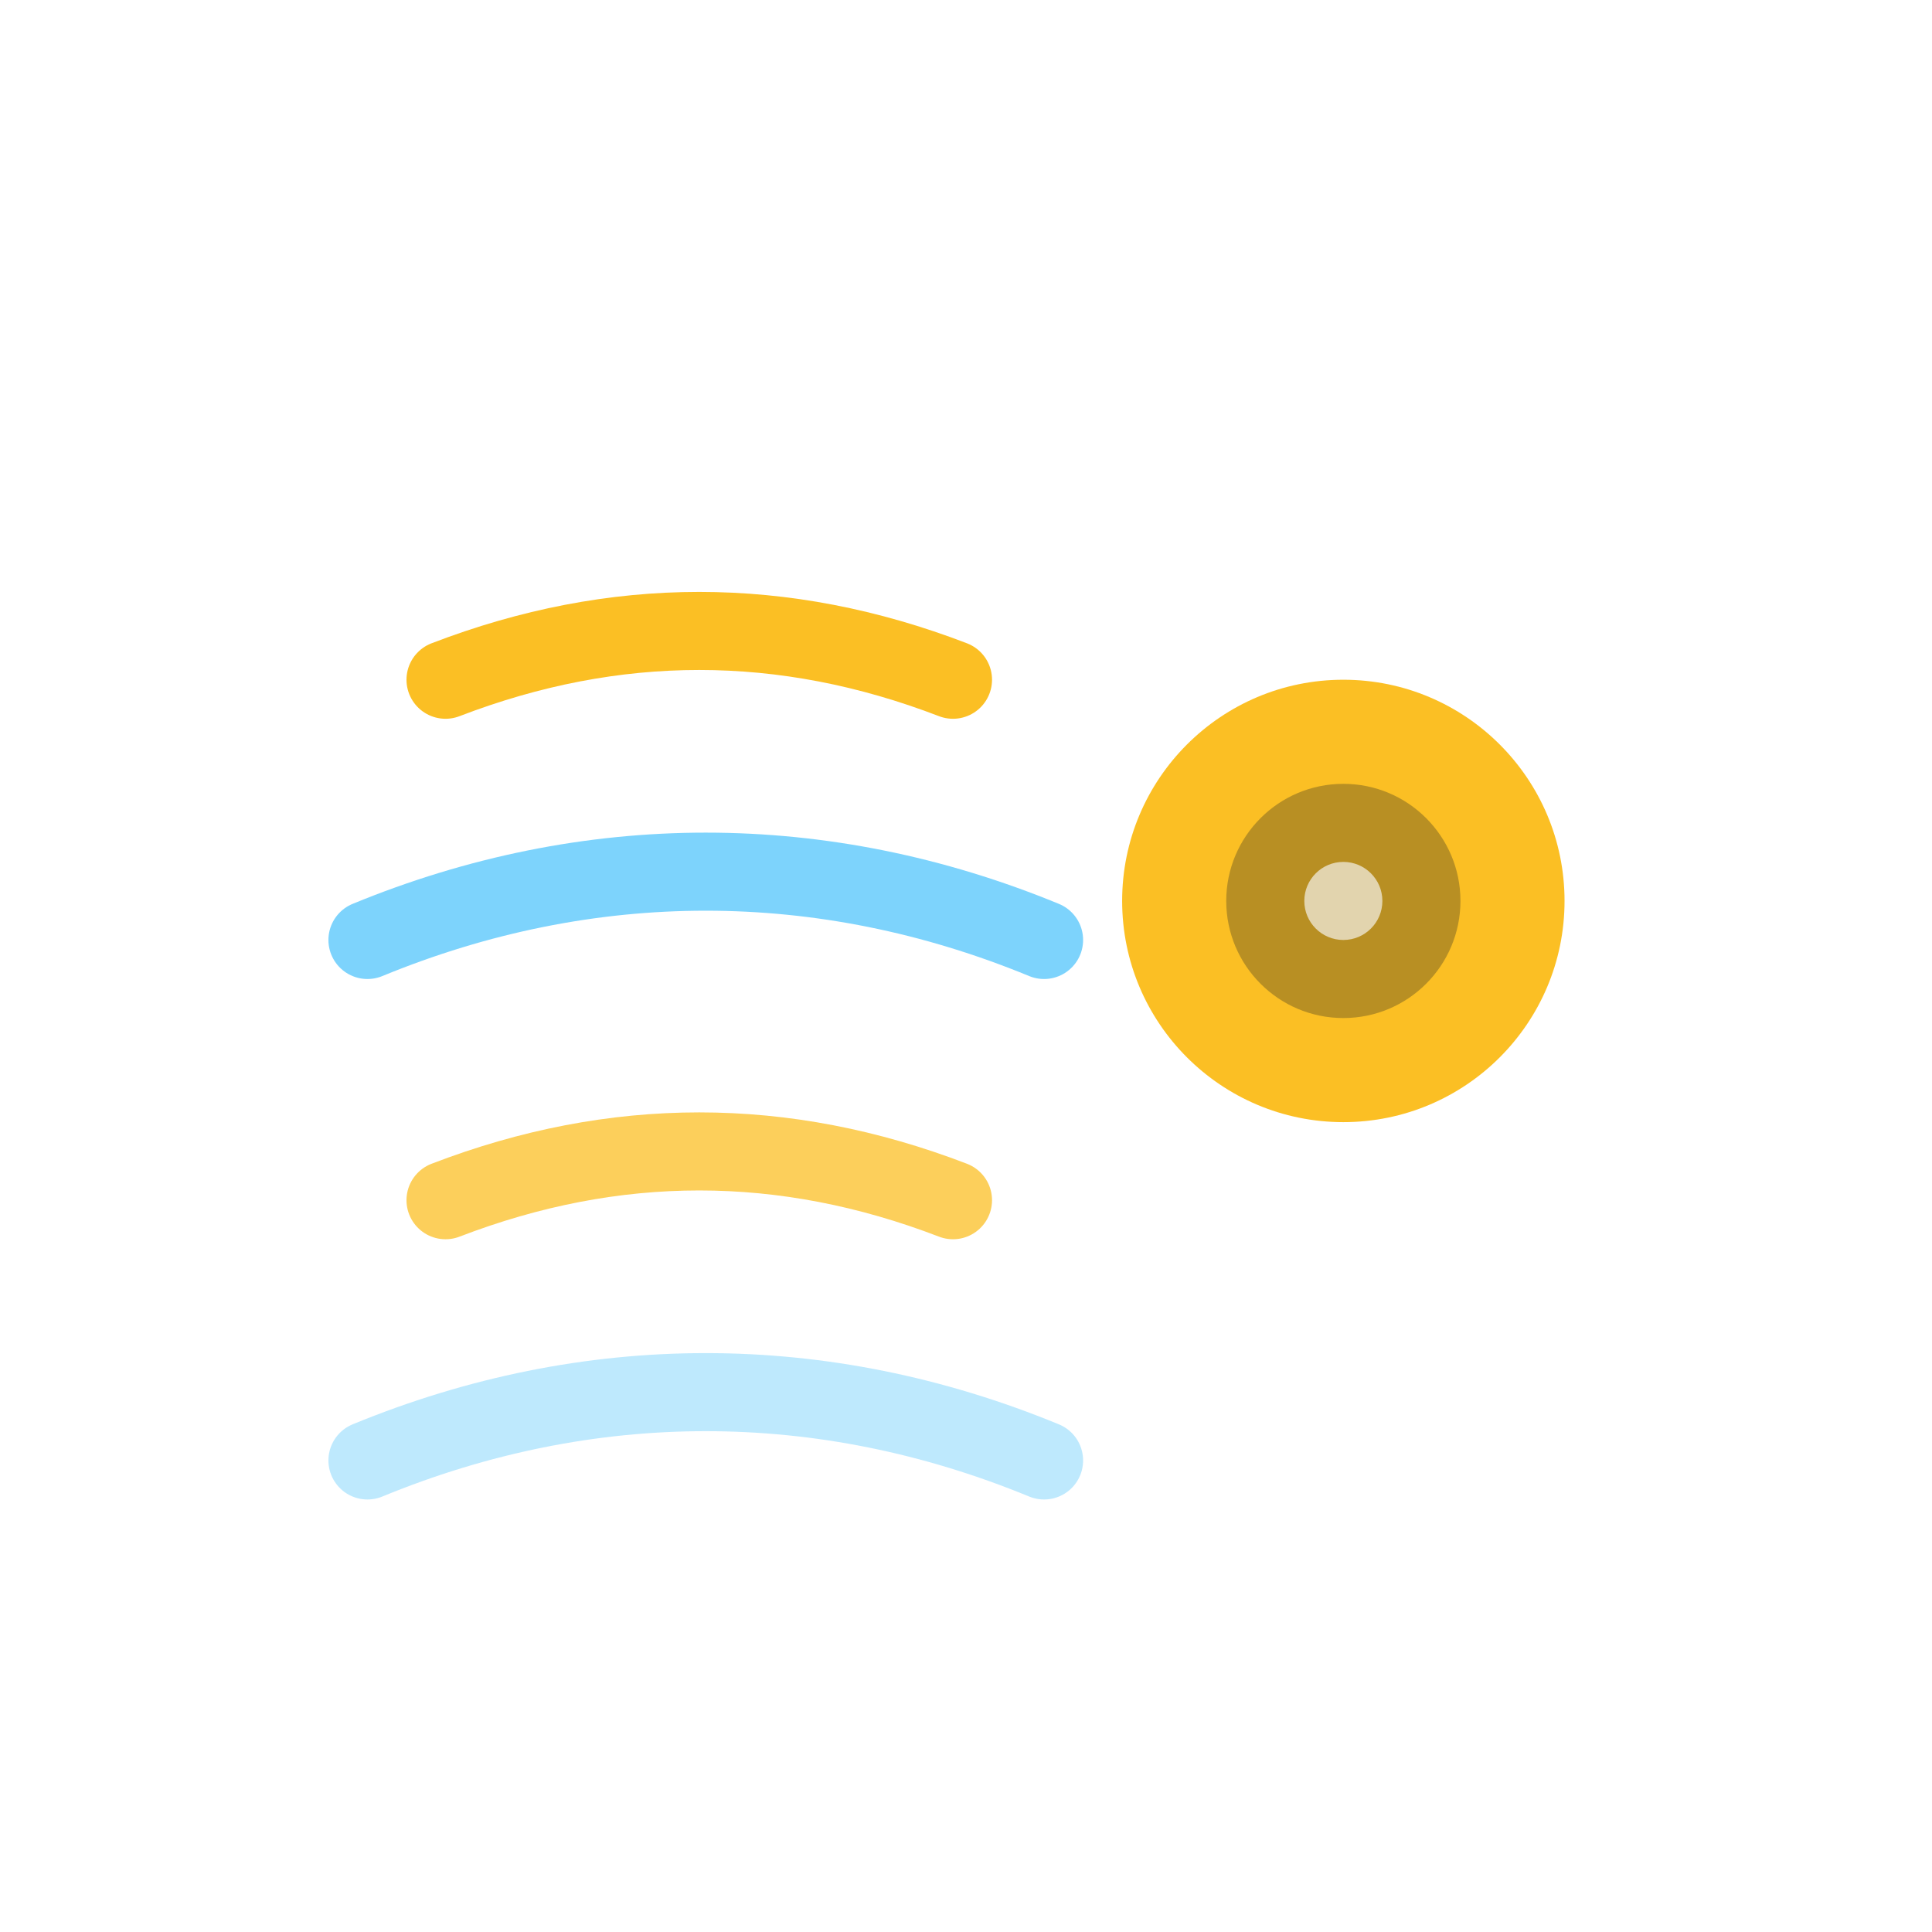
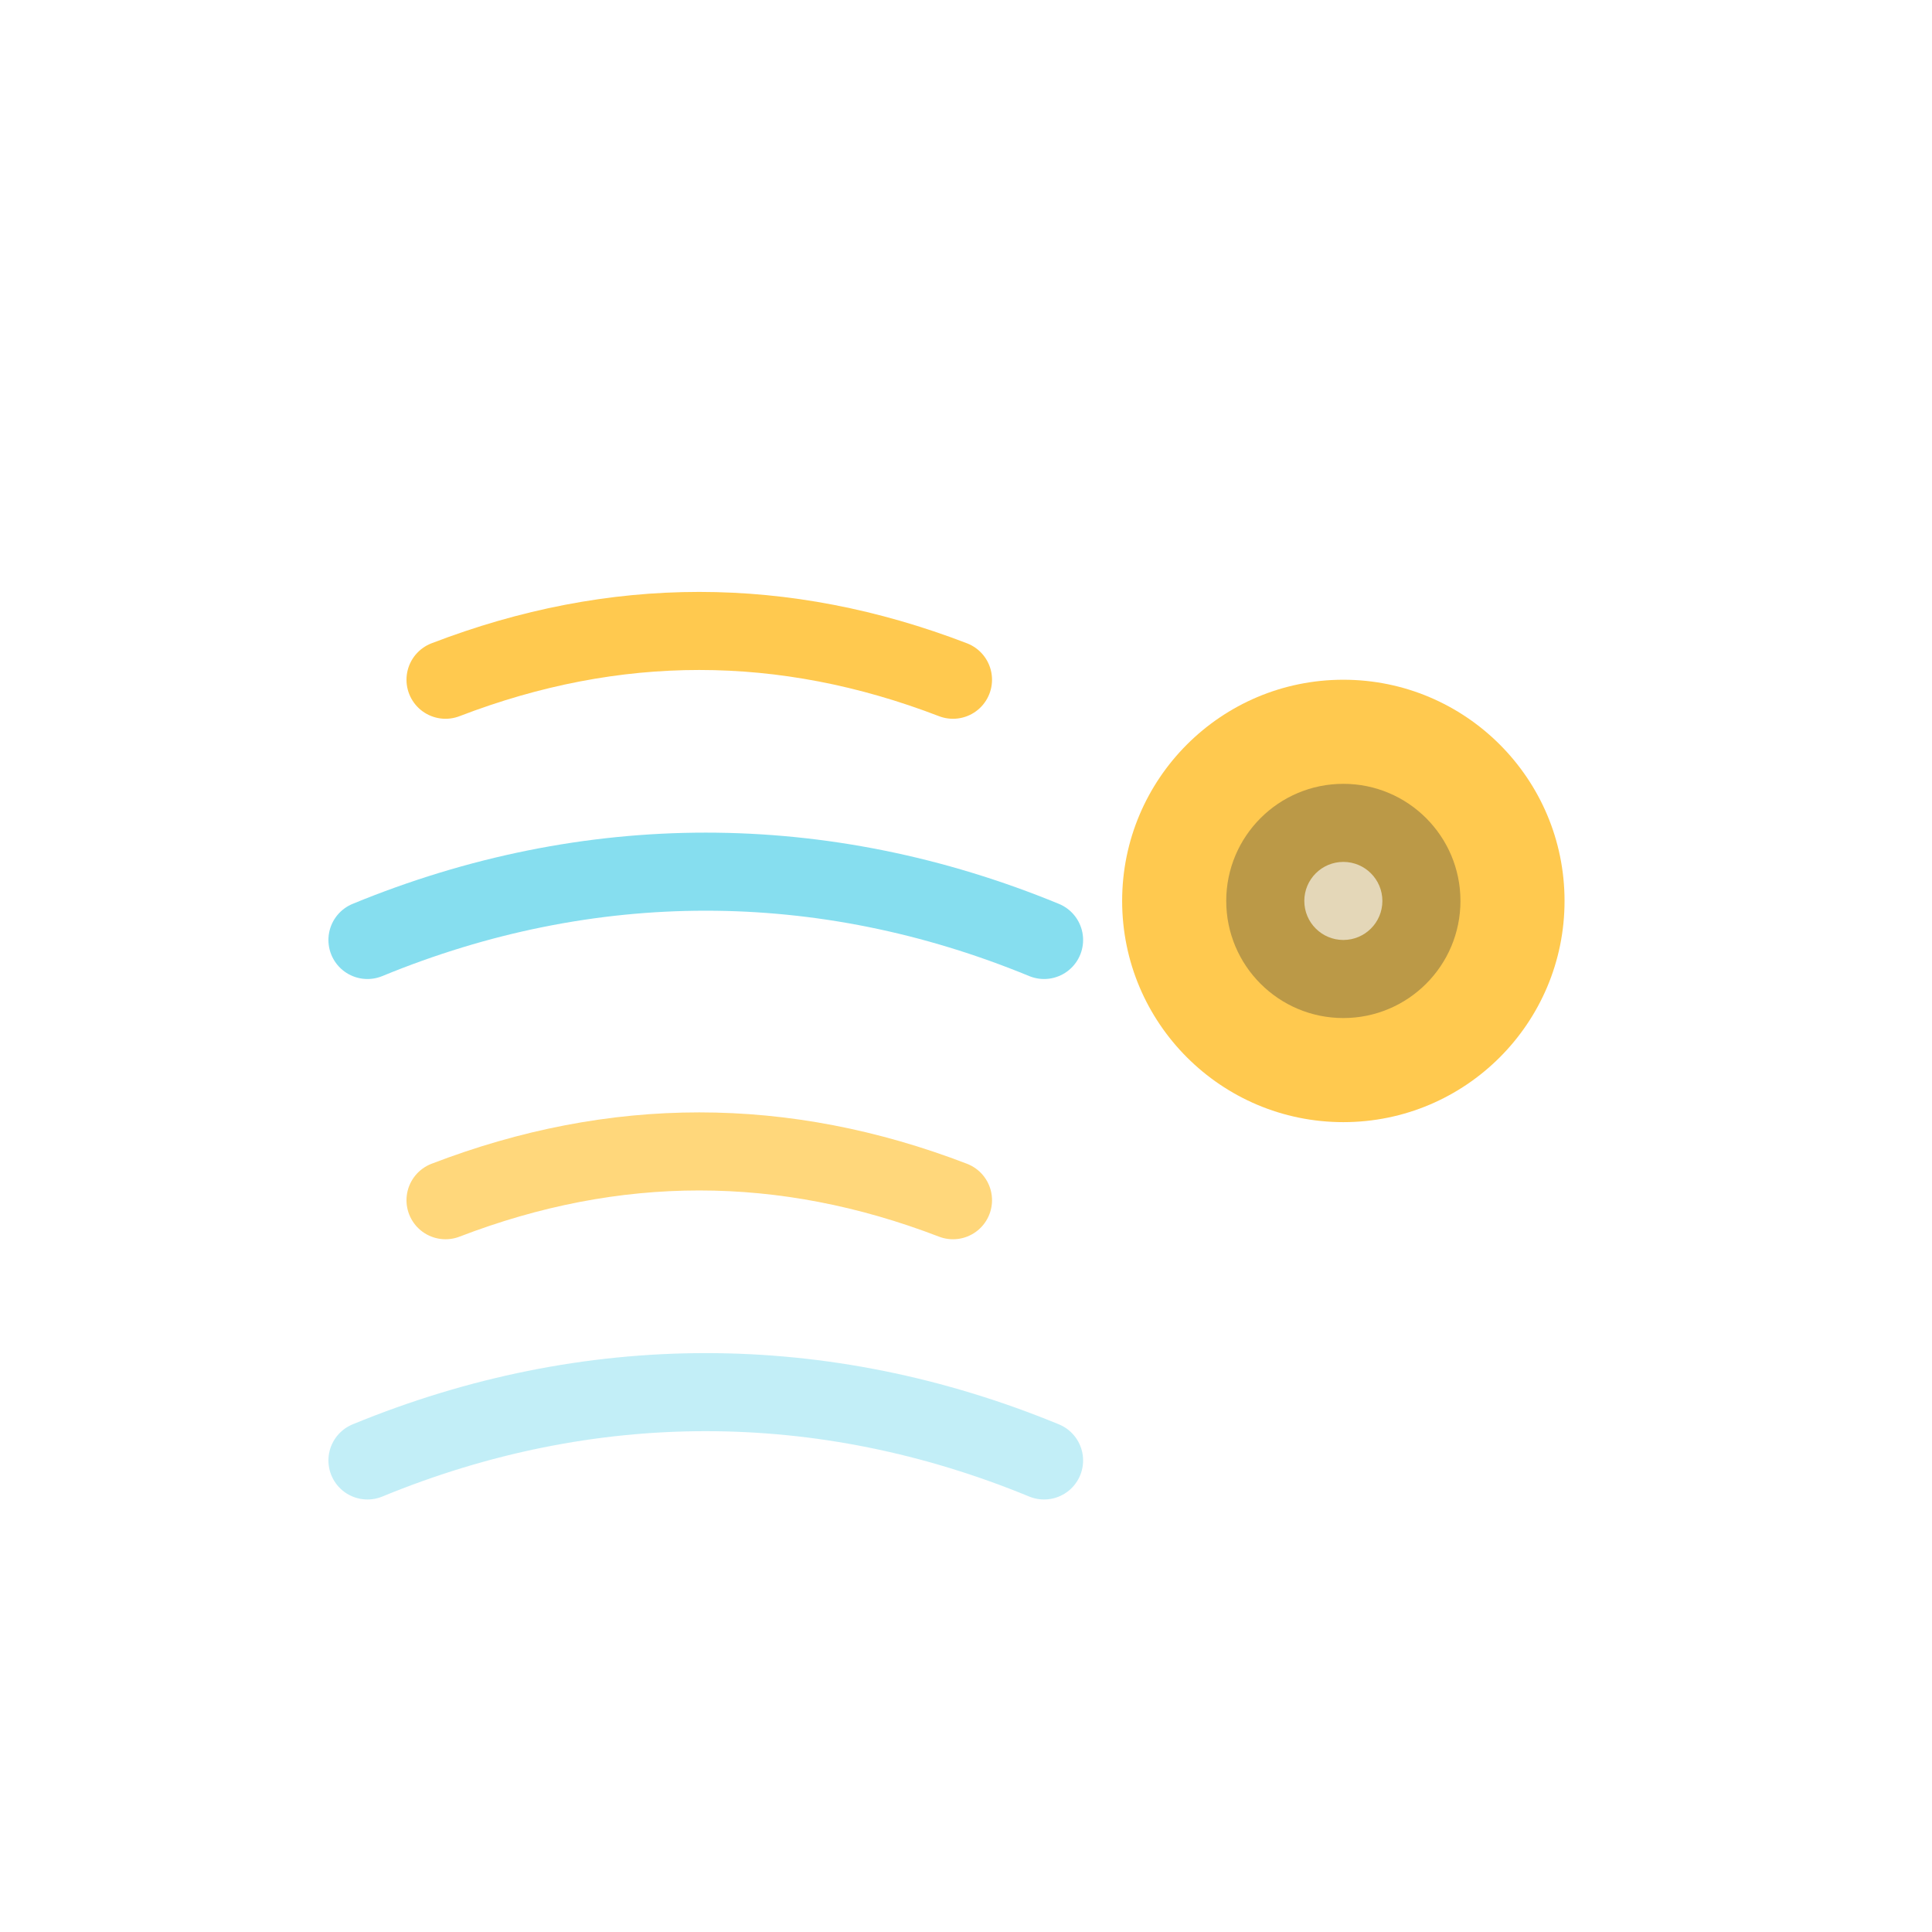
<svg xmlns="http://www.w3.org/2000/svg" fill="none" viewBox="-20.48 -20.48 296.96 296.96">
-   <path stroke="#FBBF24" stroke-linecap="round" stroke-width="12" d="M48 84q39-15 78 0" />
-   <path stroke="#7DD3FC" stroke-linecap="round" stroke-width="12" d="M36 124c34-14 70-14 104 0" />
-   <path stroke="#FBBF24" stroke-linecap="round" stroke-width="12" d="M48 164q39-15 78 0" opacity=".75" />
-   <path stroke="#7DD3FC" stroke-linecap="round" stroke-width="12" d="M36 204c34-14 70-14 104 0" opacity=".5" />
-   <circle cx="186" cy="118" r="34" fill="#FBBF24" />
-   <circle cx="186" cy="118" r="18" fill="#0B1220" opacity=".28" />
-   <circle cx="186" cy="118" r="6" fill="#F4F1EA" opacity=".7" />
+   <path stroke="#FFC94F" stroke-linecap="round" stroke-width="12" d="M48 84q39-15 78 0" />
+   <path stroke="#86DEEF" stroke-linecap="round" stroke-width="12" d="M36 124c34-14 70-14 104 0" />
+   <path stroke="#FFC94F" stroke-linecap="round" stroke-width="12" d="M48 164q39-15 78 0" opacity=".75" />
+   <path stroke="#86DEEF" stroke-linecap="round" stroke-width="12" d="M36 204c34-14 70-14 104 0" opacity=".5" />
+   <circle cx="186" cy="118" r="34" fill="#FFC94F" />
+   <circle cx="186" cy="118" r="18" fill="#0C1B31" opacity=".28" />
+   <circle cx="186" cy="118" r="6" fill="#F5F1E8" opacity=".7" />
</svg>
